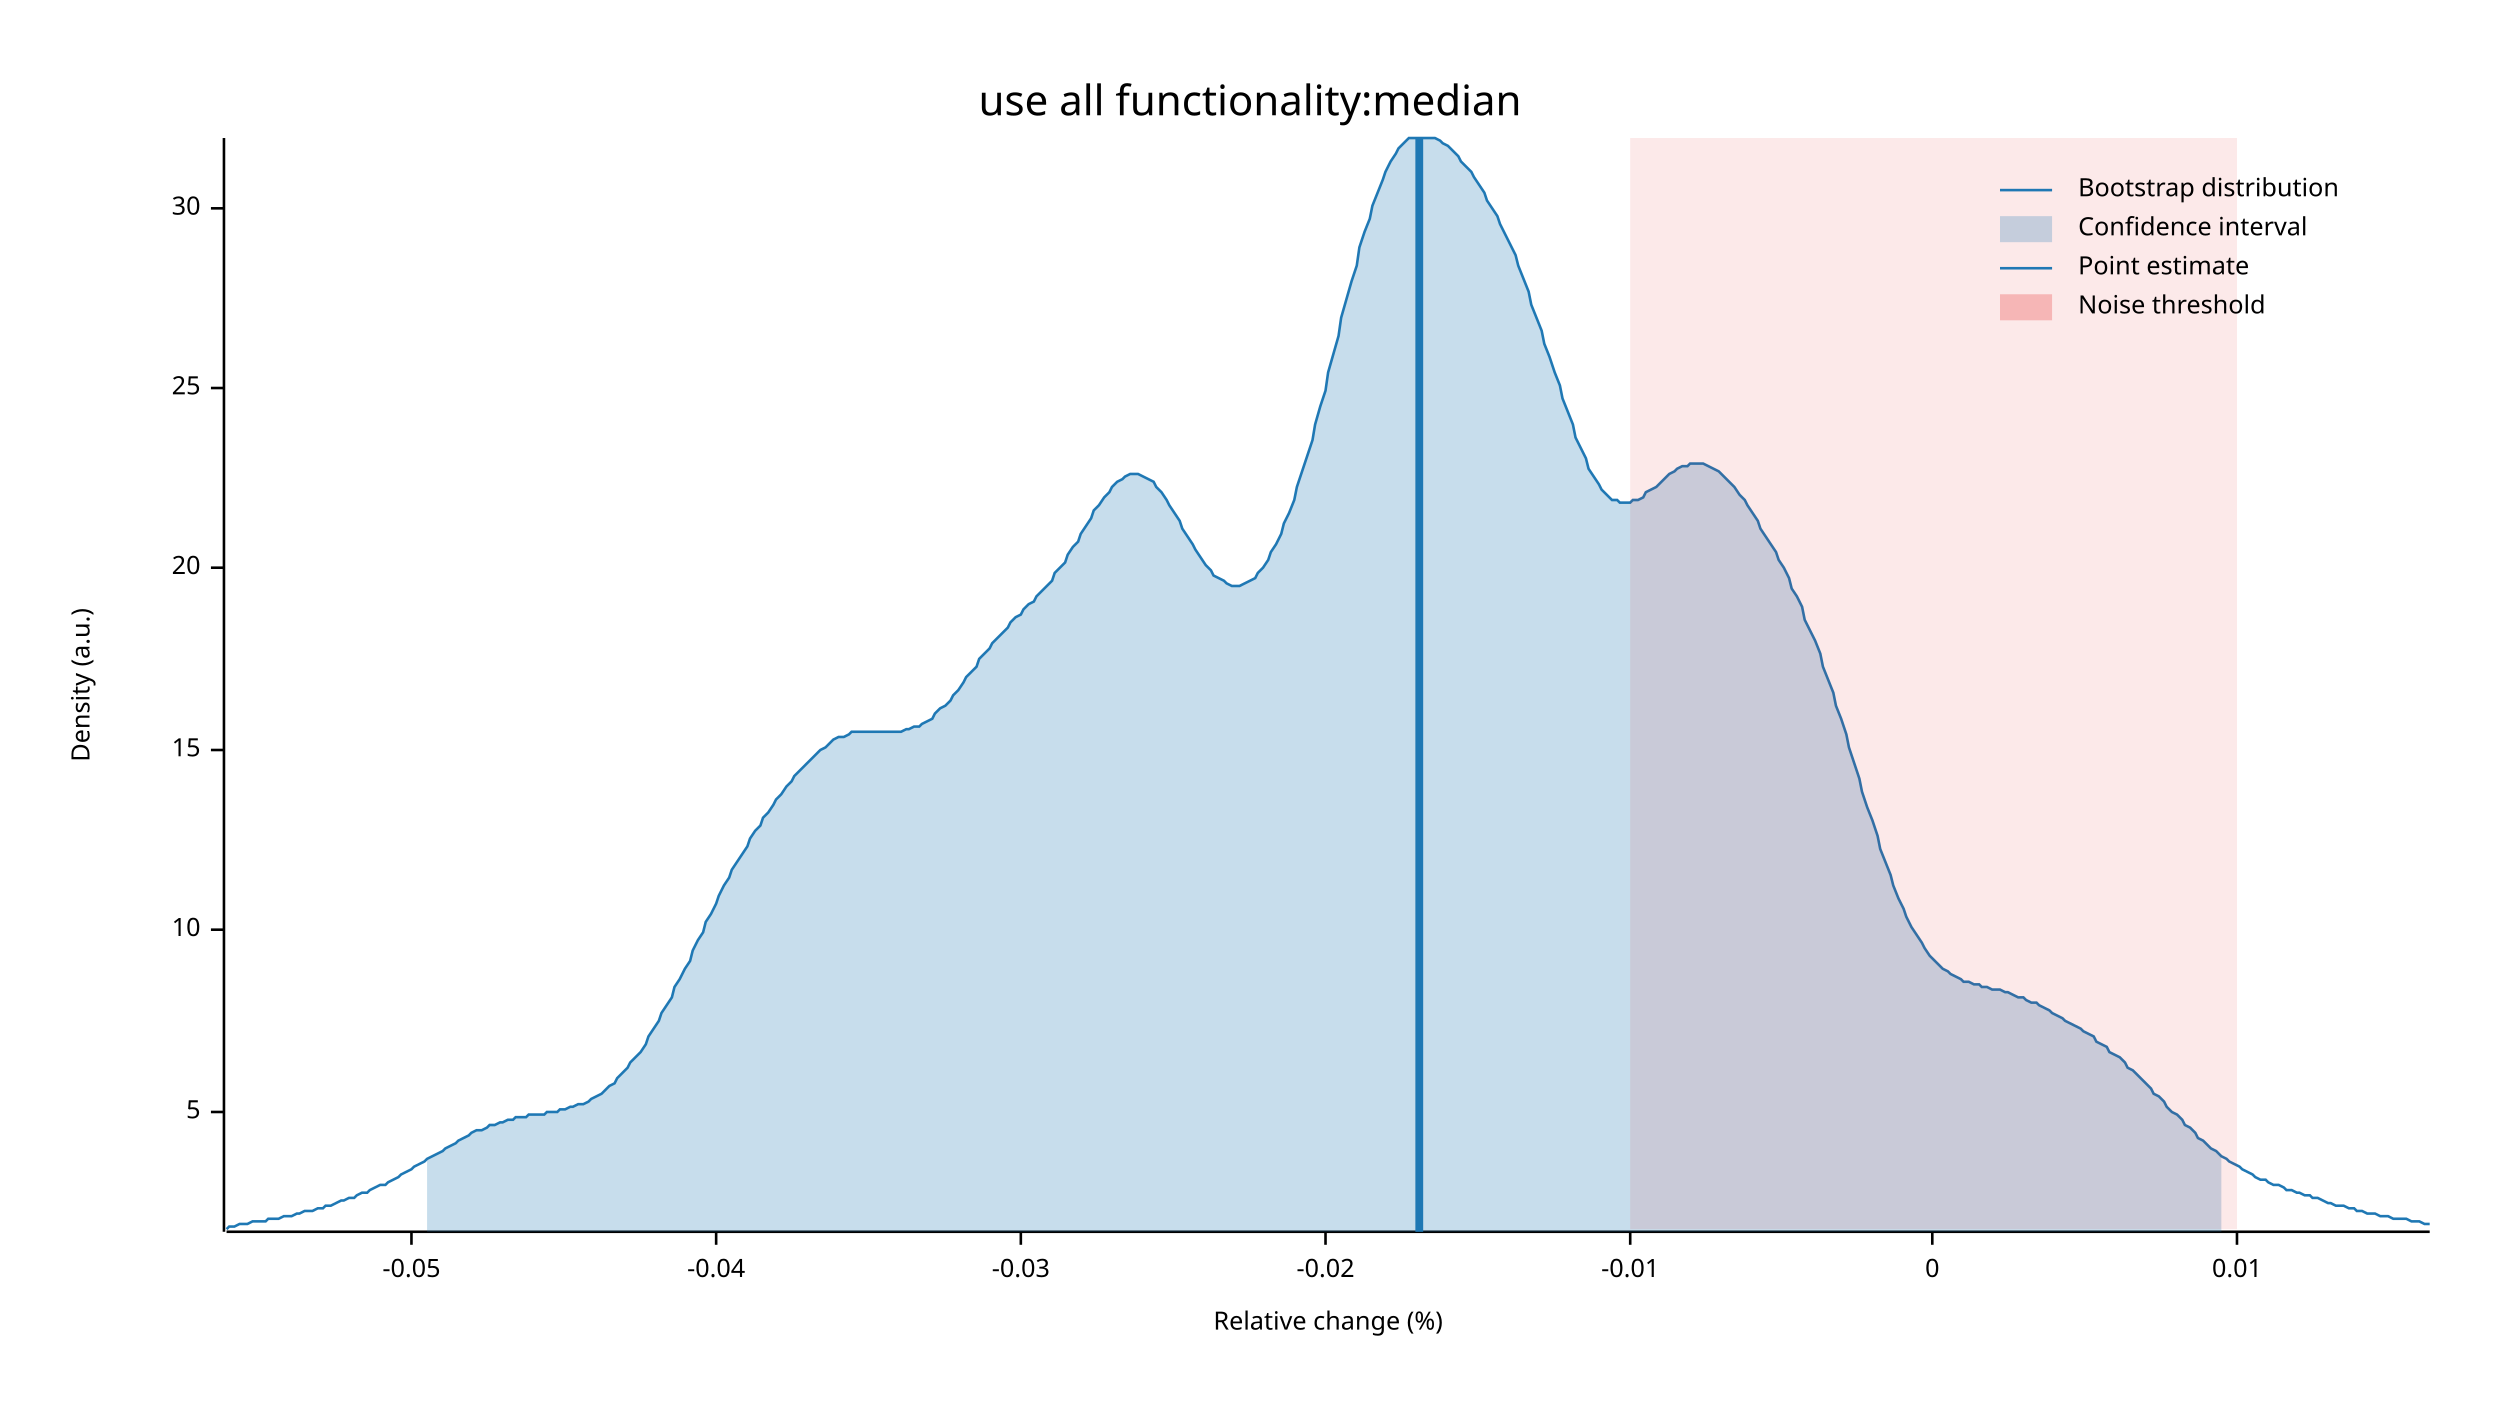
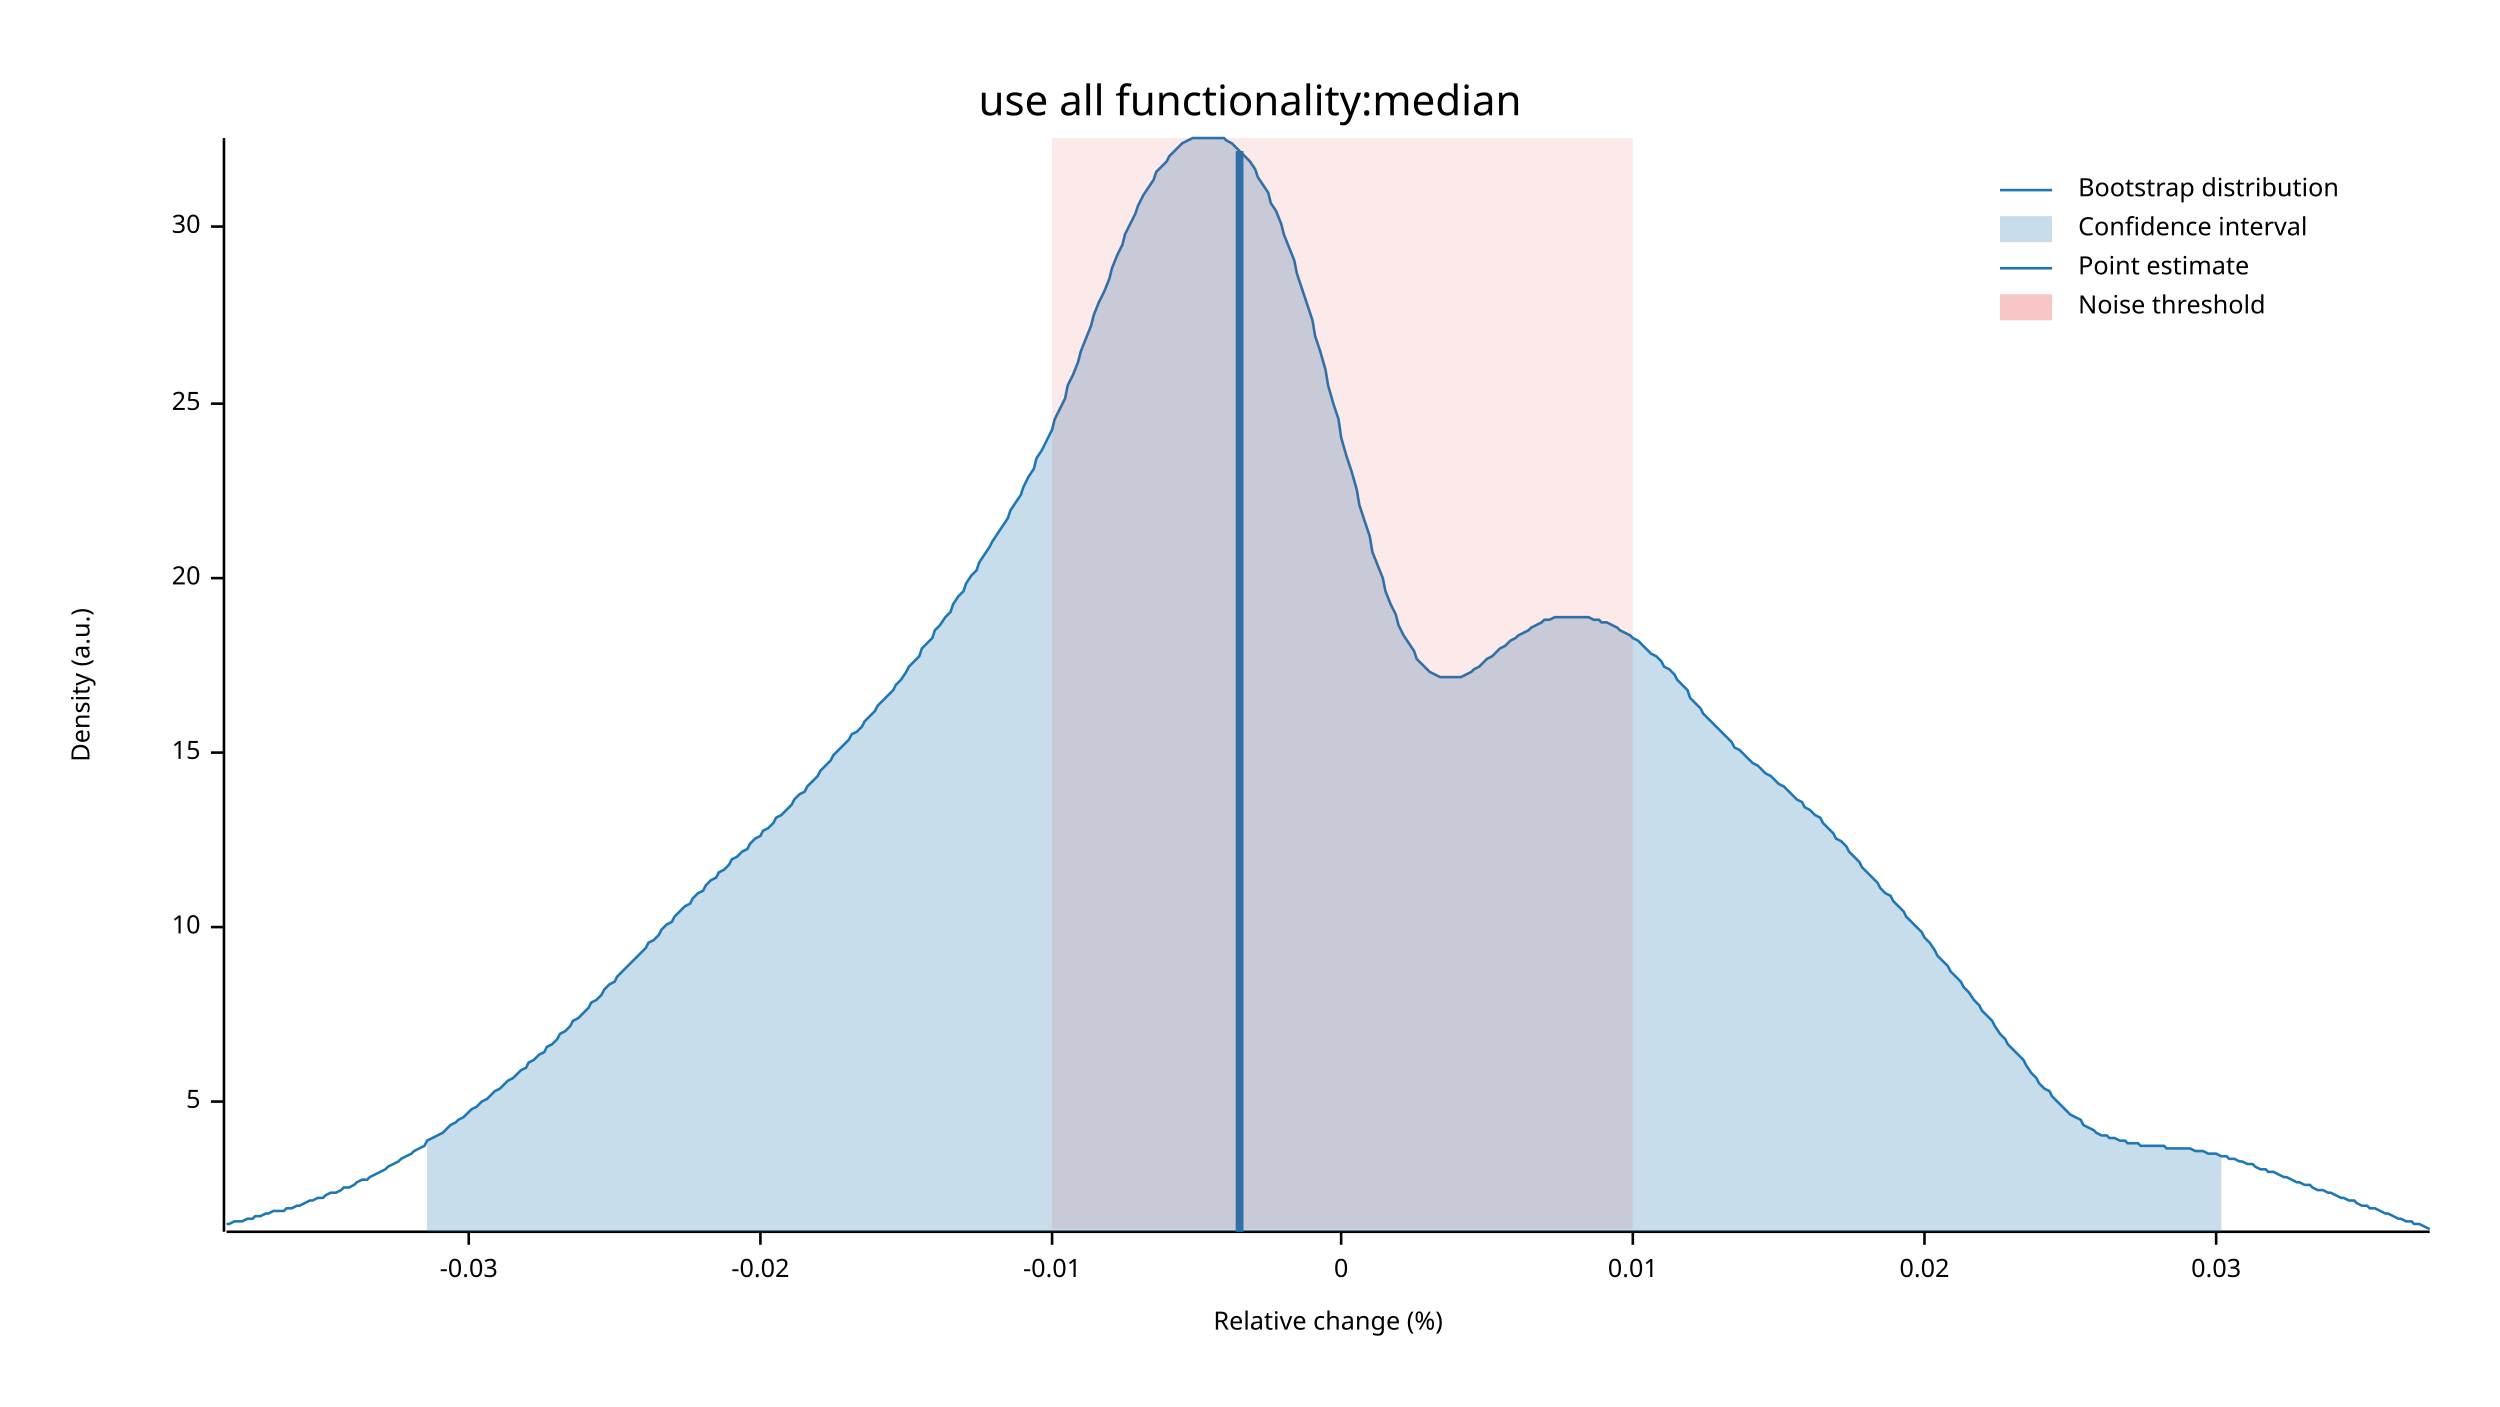
<svg xmlns="http://www.w3.org/2000/svg" width="960" height="540">
  <text x="480" y="32" dy="0.76em" text-anchor="middle" font-family="sans-serif" font-size="16.129" opacity="1" fill="#000000">
use all functionality:median
</text>
  <text x="27" y="263" dy="0.76em" text-anchor="middle" font-family="sans-serif" font-size="9.677" opacity="1" fill="#000000" transform="rotate(270, 27, 263)">
Density (a.u.)
</text>
  <text x="510" y="513" dy="-0.5ex" text-anchor="middle" font-family="sans-serif" font-size="9.677" opacity="1" fill="#000000">
Relative change (%)
</text>
  <polyline fill="none" opacity="1" stroke="#000000" stroke-width="1" points="86,53 86,473 " />
-   <text x="77" y="427" dy="0.5ex" text-anchor="end" font-family="sans-serif" font-size="9.677" opacity="1" fill="#000000">
+   <text x="77" y="423" dy="0.5ex" text-anchor="end" font-family="sans-serif" font-size="9.677" opacity="1" fill="#000000">
5
</text>
-   <polyline fill="none" opacity="1" stroke="#000000" stroke-width="1" points="81,427 86,427 " />
-   <text x="77" y="357" dy="0.5ex" text-anchor="end" font-family="sans-serif" font-size="9.677" opacity="1" fill="#000000">
+   <polyline fill="none" opacity="1" stroke="#000000" stroke-width="1" points="81,423 86,423 " />
+   <text x="77" y="356" dy="0.5ex" text-anchor="end" font-family="sans-serif" font-size="9.677" opacity="1" fill="#000000">
10
</text>
-   <polyline fill="none" opacity="1" stroke="#000000" stroke-width="1" points="81,357 86,357 " />
-   <text x="77" y="288" dy="0.5ex" text-anchor="end" font-family="sans-serif" font-size="9.677" opacity="1" fill="#000000">
+   <polyline fill="none" opacity="1" stroke="#000000" stroke-width="1" points="81,356 86,356 " />
+   <text x="77" y="289" dy="0.5ex" text-anchor="end" font-family="sans-serif" font-size="9.677" opacity="1" fill="#000000">
15
</text>
-   <polyline fill="none" opacity="1" stroke="#000000" stroke-width="1" points="81,288 86,288 " />
-   <text x="77" y="218" dy="0.5ex" text-anchor="end" font-family="sans-serif" font-size="9.677" opacity="1" fill="#000000">
+   <polyline fill="none" opacity="1" stroke="#000000" stroke-width="1" points="81,289 86,289 " />
+   <text x="77" y="222" dy="0.5ex" text-anchor="end" font-family="sans-serif" font-size="9.677" opacity="1" fill="#000000">
20
</text>
-   <polyline fill="none" opacity="1" stroke="#000000" stroke-width="1" points="81,218 86,218 " />
-   <text x="77" y="149" dy="0.5ex" text-anchor="end" font-family="sans-serif" font-size="9.677" opacity="1" fill="#000000">
+   <polyline fill="none" opacity="1" stroke="#000000" stroke-width="1" points="81,222 86,222 " />
+   <text x="77" y="155" dy="0.5ex" text-anchor="end" font-family="sans-serif" font-size="9.677" opacity="1" fill="#000000">
25
</text>
-   <polyline fill="none" opacity="1" stroke="#000000" stroke-width="1" points="81,149 86,149 " />
-   <text x="77" y="80" dy="0.5ex" text-anchor="end" font-family="sans-serif" font-size="9.677" opacity="1" fill="#000000">
+   <polyline fill="none" opacity="1" stroke="#000000" stroke-width="1" points="81,155 86,155 " />
+   <text x="77" y="87" dy="0.5ex" text-anchor="end" font-family="sans-serif" font-size="9.677" opacity="1" fill="#000000">
30
</text>
-   <polyline fill="none" opacity="1" stroke="#000000" stroke-width="1" points="81,80 86,80 " />
+   <polyline fill="none" opacity="1" stroke="#000000" stroke-width="1" points="81,87 86,87 " />
  <polyline fill="none" opacity="1" stroke="#000000" stroke-width="1" points="87,473 933,473 " />
-   <text x="158" y="483" dy="0.76em" text-anchor="middle" font-family="sans-serif" font-size="9.677" opacity="1" fill="#000000">
- -0.05
- </text>
-   <polyline fill="none" opacity="1" stroke="#000000" stroke-width="1" points="158,473 158,478 " />
-   <text x="275" y="483" dy="0.76em" text-anchor="middle" font-family="sans-serif" font-size="9.677" opacity="1" fill="#000000">
- -0.04
- </text>
-   <polyline fill="none" opacity="1" stroke="#000000" stroke-width="1" points="275,473 275,478 " />
-   <text x="392" y="483" dy="0.76em" text-anchor="middle" font-family="sans-serif" font-size="9.677" opacity="1" fill="#000000">
+   <text x="180" y="483" dy="0.76em" text-anchor="middle" font-family="sans-serif" font-size="9.677" opacity="1" fill="#000000">
-0.03
</text>
-   <polyline fill="none" opacity="1" stroke="#000000" stroke-width="1" points="392,473 392,478 " />
-   <text x="509" y="483" dy="0.76em" text-anchor="middle" font-family="sans-serif" font-size="9.677" opacity="1" fill="#000000">
+   <polyline fill="none" opacity="1" stroke="#000000" stroke-width="1" points="180,473 180,478 " />
+   <text x="292" y="483" dy="0.76em" text-anchor="middle" font-family="sans-serif" font-size="9.677" opacity="1" fill="#000000">
-0.02
</text>
-   <polyline fill="none" opacity="1" stroke="#000000" stroke-width="1" points="509,473 509,478 " />
-   <text x="626" y="483" dy="0.76em" text-anchor="middle" font-family="sans-serif" font-size="9.677" opacity="1" fill="#000000">
+   <polyline fill="none" opacity="1" stroke="#000000" stroke-width="1" points="292,473 292,478 " />
+   <text x="404" y="483" dy="0.76em" text-anchor="middle" font-family="sans-serif" font-size="9.677" opacity="1" fill="#000000">
-0.01
</text>
-   <polyline fill="none" opacity="1" stroke="#000000" stroke-width="1" points="626,473 626,478 " />
-   <text x="742" y="483" dy="0.76em" text-anchor="middle" font-family="sans-serif" font-size="9.677" opacity="1" fill="#000000">
+   <polyline fill="none" opacity="1" stroke="#000000" stroke-width="1" points="404,473 404,478 " />
+   <text x="515" y="483" dy="0.76em" text-anchor="middle" font-family="sans-serif" font-size="9.677" opacity="1" fill="#000000">
0
</text>
-   <polyline fill="none" opacity="1" stroke="#000000" stroke-width="1" points="742,473 742,478 " />
-   <text x="859" y="483" dy="0.76em" text-anchor="middle" font-family="sans-serif" font-size="9.677" opacity="1" fill="#000000">
+   <polyline fill="none" opacity="1" stroke="#000000" stroke-width="1" points="515,473 515,478 " />
+   <text x="627" y="483" dy="0.76em" text-anchor="middle" font-family="sans-serif" font-size="9.677" opacity="1" fill="#000000">
0.01
</text>
-   <polyline fill="none" opacity="1" stroke="#000000" stroke-width="1" points="859,473 859,478 " />
-   <polyline fill="none" opacity="1" stroke="#1F78B4" stroke-width="1" points="87,472 88,471 90,471 92,470 93,470 95,470 97,469 98,469 100,469 102,469 103,468 105,468 107,468 109,467 110,467 112,467 114,466 115,466 117,465 119,465 120,465 122,464 124,464 125,463 127,463 129,462 131,461 132,461 134,460 136,460 137,459 139,458 141,458 142,457 144,456 146,455 148,455 149,454 151,453 153,452 154,451 156,450 158,449 159,448 161,447 163,446 164,445 166,444 168,443 170,442 171,441 173,440 175,439 176,438 178,437 180,436 181,435 183,434 185,434 187,433 188,432 190,432 192,431 193,431 195,430 197,430 198,429 200,429 202,429 203,428 205,428 207,428 209,428 210,427 212,427 214,427 215,426 217,426 219,425 220,425 222,424 224,424 226,423 227,422 229,421 231,420 232,419 234,417 236,416 237,414 239,412 241,410 242,408 244,406 246,404 248,401 249,398 251,395 253,392 254,389 256,386 258,383 259,379 261,376 263,372 265,369 266,365 268,361 270,358 271,354 273,351 275,347 276,344 278,340 280,337 281,334 283,331 285,328 287,325 288,322 290,319 292,317 293,314 295,312 297,309 298,307 300,305 302,302 304,300 305,298 307,296 309,294 310,293 312,291 314,289 315,288 317,287 319,285 320,284 322,283 324,283 326,282 327,281 329,281 331,281 332,281 334,281 336,281 337,281 339,281 341,281 343,281 344,281 346,281 348,280 349,280 351,279 353,279 354,278 356,277 358,276 359,274 361,272 363,271 365,269 366,267 368,265 370,262 371,260 373,258 375,256 376,253 378,251 380,249 381,247 383,245 385,243 387,241 388,239 390,237 392,236 393,234 395,232 397,231 398,229 400,227 402,225 404,223 405,220 407,218 409,216 410,213 412,210 414,208 415,205 417,202 419,199 420,196 422,194 424,191 426,189 427,187 429,185 431,184 432,183 434,182 436,182 437,182 439,183 441,184 443,185 444,187 446,189 448,192 449,194 451,197 453,200 454,203 456,206 458,209 459,211 461,214 463,217 465,219 466,221 468,222 470,223 471,224 473,225 475,225 476,225 478,224 480,223 482,222 483,220 485,218 487,215 488,212 490,209 492,205 493,201 495,197 497,192 498,187 500,181 502,175 504,169 505,163 507,156 509,150 510,143 512,136 514,129 515,122 517,115 519,108 521,102 522,95 524,89 526,84 527,79 529,74 531,69 532,66 534,62 536,59 537,57 539,55 541,53 543,53 544,53 546,53 548,53 549,53 551,53 553,54 554,55 556,56 558,58 560,60 561,62 563,64 565,66 566,68 568,71 570,74 571,77 573,80 575,83 576,86 578,90 580,94 582,98 583,102 585,107 587,112 588,117 590,122 592,127 593,132 595,137 597,143 599,148 600,153 602,158 604,163 605,168 607,172 609,176 610,180 612,183 614,186 615,188 617,190 619,192 621,192 622,193 624,193 626,193 627,192 629,192 631,191 632,189 634,188 636,187 638,185 639,184 641,182 643,181 644,180 646,179 648,179 649,178 651,178 653,178 654,178 656,179 658,180 660,181 661,182 663,184 665,186 666,187 668,190 670,192 671,194 673,197 675,200 676,203 678,206 680,209 682,212 683,215 685,218 687,222 688,226 690,229 692,233 693,238 695,242 697,246 699,251 700,256 702,261 704,266 705,271 707,276 709,282 710,287 712,293 714,299 715,304 717,310 719,315 721,321 722,326 724,331 726,336 727,340 729,345 731,349 732,352 734,356 736,359 738,362 739,364 741,367 743,369 744,370 746,372 748,373 749,374 751,375 753,376 754,377 756,377 758,378 760,378 761,379 763,379 765,380 766,380 768,380 770,381 771,381 773,382 775,383 777,383 778,384 780,385 782,385 783,386 785,387 787,388 788,389 790,390 792,391 793,392 795,393 797,394 799,395 800,396 802,397 804,398 805,400 807,401 809,402 810,404 812,405 814,406 816,408 817,410 819,411 821,413 822,414 824,416 826,418 827,420 829,421 831,423 832,425 834,427 836,428 838,430 839,432 841,433 843,435 844,437 846,438 848,440 849,441 851,442 853,444 855,445 856,446 858,447 860,448 861,449 863,450 865,451 866,452 868,453 870,453 871,454 873,455 875,455 877,456 878,457 880,457 882,458 883,458 885,459 887,459 888,460 890,460 892,461 894,462 895,462 897,463 899,463 900,463 902,464 904,464 905,465 907,465 909,466 910,466 912,466 914,467 916,467 917,467 919,468 921,468 922,468 924,468 926,469 927,469 929,469 931,470 933,470 " />
-   <polygon opacity="0.25" fill="#1F78B4" points="164,445 166,444 168,443 170,442 171,441 173,440 175,439 176,438 178,437 180,436 181,435 183,434 185,434 187,433 188,432 190,432 192,431 193,431 195,430 197,430 198,429 200,429 202,429 203,428 205,428 207,428 209,428 210,427 212,427 214,427 215,426 217,426 219,425 220,425 222,424 224,424 226,423 227,422 229,421 231,420 232,419 234,417 236,416 237,414 239,412 241,410 242,408 244,406 246,404 248,401 249,398 251,395 253,392 254,389 256,386 258,383 259,379 261,376 263,372 265,369 266,365 268,361 270,358 271,354 273,351 275,347 276,344 278,340 280,337 281,334 283,331 285,328 287,325 288,322 290,319 292,317 293,314 295,312 297,309 298,307 300,305 302,302 304,300 305,298 307,296 309,294 310,293 312,291 314,289 315,288 317,287 319,285 320,284 322,283 324,283 326,282 327,281 329,281 331,281 332,281 334,281 336,281 337,281 339,281 341,281 343,281 344,281 346,281 348,280 349,280 351,279 353,279 354,278 356,277 358,276 359,274 361,272 363,271 365,269 366,267 368,265 370,262 371,260 373,258 375,256 376,253 378,251 380,249 381,247 383,245 385,243 387,241 388,239 390,237 392,236 393,234 395,232 397,231 398,229 400,227 402,225 404,223 405,220 407,218 409,216 410,213 412,210 414,208 415,205 417,202 419,199 420,196 422,194 424,191 426,189 427,187 429,185 431,184 432,183 434,182 436,182 437,182 439,183 441,184 443,185 444,187 446,189 448,192 449,194 451,197 453,200 454,203 456,206 458,209 459,211 461,214 463,217 465,219 466,221 468,222 470,223 471,224 473,225 475,225 476,225 478,224 480,223 482,222 483,220 485,218 487,215 488,212 490,209 492,205 493,201 495,197 497,192 498,187 500,181 502,175 504,169 505,163 507,156 509,150 510,143 512,136 514,129 515,122 517,115 519,108 521,102 522,95 524,89 526,84 527,79 529,74 531,69 532,66 534,62 536,59 537,57 539,55 541,53 543,53 544,53 546,53 548,53 549,53 551,53 553,54 554,55 556,56 558,58 560,60 561,62 563,64 565,66 566,68 568,71 570,74 571,77 573,80 575,83 576,86 578,90 580,94 582,98 583,102 585,107 587,112 588,117 590,122 592,127 593,132 595,137 597,143 599,148 600,153 602,158 604,163 605,168 607,172 609,176 610,180 612,183 614,186 615,188 617,190 619,192 621,192 622,193 624,193 626,193 627,192 629,192 631,191 632,189 634,188 636,187 638,185 639,184 641,182 643,181 644,180 646,179 648,179 649,178 651,178 653,178 654,178 656,179 658,180 660,181 661,182 663,184 665,186 666,187 668,190 670,192 671,194 673,197 675,200 676,203 678,206 680,209 682,212 683,215 685,218 687,222 688,226 690,229 692,233 693,238 695,242 697,246 699,251 700,256 702,261 704,266 705,271 707,276 709,282 710,287 712,293 714,299 715,304 717,310 719,315 721,321 722,326 724,331 726,336 727,340 729,345 731,349 732,352 734,356 736,359 738,362 739,364 741,367 743,369 744,370 746,372 748,373 749,374 751,375 753,376 754,377 756,377 758,378 760,378 761,379 763,379 765,380 766,380 768,380 770,381 771,381 773,382 775,383 777,383 778,384 780,385 782,385 783,386 785,387 787,388 788,389 790,390 792,391 793,392 795,393 797,394 799,395 800,396 802,397 804,398 805,400 807,401 809,402 810,404 812,405 814,406 816,408 817,410 819,411 821,413 822,414 824,416 826,418 827,420 829,421 831,423 832,425 834,427 836,428 838,430 839,432 841,433 843,435 844,437 846,438 848,440 849,441 851,442 853,444 853,473 164,473 " />
-   <polyline fill="none" opacity="1" stroke="#1F78B4" stroke-width="3" points="545,473 545,53 " />
-   <rect x="626" y="53" width="233" height="419" opacity="0.1" fill="#E31A1C" stroke="none" />
+   <polyline fill="none" opacity="1" stroke="#000000" stroke-width="1" points="627,473 627,478 " />
+   <text x="739" y="483" dy="0.76em" text-anchor="middle" font-family="sans-serif" font-size="9.677" opacity="1" fill="#000000">
+ 0.02
+ </text>
+   <polyline fill="none" opacity="1" stroke="#000000" stroke-width="1" points="739,473 739,478 " />
+   <text x="851" y="483" dy="0.76em" text-anchor="middle" font-family="sans-serif" font-size="9.677" opacity="1" fill="#000000">
+ 0.03
+ </text>
+   <polyline fill="none" opacity="1" stroke="#000000" stroke-width="1" points="851,473 851,478 " />
+   <polyline fill="none" opacity="1" stroke="#1F78B4" stroke-width="1" points="87,470 88,470 90,469 92,469 93,469 95,468 97,468 98,467 100,467 102,466 103,466 105,465 107,465 109,465 110,464 112,464 114,463 115,463 117,462 119,461 120,461 122,460 124,460 125,459 127,458 129,458 131,457 132,456 134,456 136,455 137,454 139,453 141,453 142,452 144,451 146,450 148,449 149,448 151,447 153,446 154,445 156,444 158,443 159,442 161,441 163,440 164,438 166,437 168,436 170,435 171,434 173,432 175,431 176,430 178,429 180,427 181,426 183,425 185,423 187,422 188,421 190,419 192,418 193,417 195,415 197,414 198,413 200,411 202,410 203,408 205,407 207,405 209,404 210,402 212,401 214,399 215,397 217,396 219,394 220,392 222,391 224,389 226,387 227,385 229,384 231,382 232,380 234,378 236,377 237,375 239,373 241,371 242,370 244,368 246,366 248,364 249,362 251,361 253,359 254,357 256,355 258,354 259,352 261,350 263,348 265,347 266,345 268,343 270,342 271,340 273,338 275,337 276,335 278,334 280,332 281,330 283,329 285,327 287,326 288,324 290,322 292,321 293,319 295,318 297,316 298,314 300,313 302,311 304,309 305,307 307,305 309,304 310,302 312,300 314,298 315,296 317,294 319,292 320,290 322,288 324,286 326,284 327,282 329,281 331,279 332,277 334,275 336,273 337,271 339,269 341,267 343,265 344,263 346,261 348,258 349,256 351,254 353,252 354,249 356,247 358,245 359,242 361,240 363,237 365,235 366,232 368,229 370,227 371,224 373,221 375,219 376,216 378,213 380,210 381,208 383,205 385,202 387,199 388,196 390,193 392,190 393,187 395,183 397,180 398,176 400,173 402,169 404,165 405,161 407,157 409,153 410,148 412,144 414,139 415,135 417,130 419,125 420,121 422,116 424,112 426,107 427,103 429,98 431,94 432,90 434,86 436,82 437,79 439,75 441,72 443,69 444,66 446,64 448,62 449,60 451,58 453,56 454,55 456,54 458,53 459,53 461,53 463,53 465,53 466,53 468,53 470,53 471,54 473,55 475,57 476,58 478,60 480,62 482,65 483,68 485,71 487,74 488,78 490,81 492,86 493,90 495,95 497,100 498,105 500,111 502,117 504,123 505,129 507,135 509,142 510,148 512,155 514,161 515,168 517,175 519,181 521,188 522,194 524,200 526,206 527,212 529,217 531,222 532,227 534,232 536,236 537,240 539,244 541,247 543,250 544,253 546,255 548,257 549,258 551,259 553,260 554,260 556,260 558,260 560,260 561,260 563,259 565,258 566,257 568,256 570,254 571,253 573,252 575,250 576,249 578,248 580,246 582,245 583,244 585,243 587,242 588,241 590,240 592,239 593,238 595,238 597,237 599,237 600,237 602,237 604,237 605,237 607,237 609,237 610,237 612,238 614,238 615,239 617,239 619,240 621,241 622,242 624,243 626,244 627,245 629,246 631,248 632,249 634,251 636,252 638,254 639,256 641,257 643,259 644,261 646,263 648,265 649,268 651,270 653,272 654,274 656,276 658,278 660,280 661,281 663,283 665,285 666,287 668,288 670,290 671,291 673,293 675,294 676,295 678,297 680,298 682,300 683,301 685,302 687,304 688,305 690,307 692,308 693,310 695,311 697,313 699,314 700,316 702,318 704,320 705,322 707,323 709,325 710,327 712,329 714,331 715,333 717,335 719,337 721,339 722,341 724,343 726,344 727,346 729,348 731,350 732,352 734,354 736,356 738,358 739,360 741,362 743,365 744,367 746,369 748,371 749,373 751,375 753,377 754,379 756,381 758,384 760,386 761,388 763,390 765,392 766,394 768,397 770,399 771,401 773,403 775,405 777,407 778,409 780,412 782,414 783,416 785,418 787,419 788,421 790,423 792,425 793,426 795,428 797,429 799,430 800,432 802,433 804,434 805,435 807,436 809,436 810,437 812,437 814,438 816,438 817,439 819,439 821,439 822,440 824,440 826,440 827,440 829,440 831,440 832,441 834,441 836,441 838,441 839,441 841,441 843,442 844,442 846,442 848,443 849,443 851,443 853,444 855,444 856,445 858,445 860,446 861,446 863,447 865,447 866,448 868,449 870,449 871,450 873,450 875,451 877,452 878,452 880,453 882,454 883,454 885,455 887,455 888,456 890,457 892,457 894,458 895,458 897,459 899,460 900,460 902,461 904,461 905,462 907,463 909,463 910,464 912,464 914,465 916,466 917,466 919,467 921,468 922,468 924,469 926,469 927,470 929,470 931,471 933,472 " />
+   <polygon opacity="0.25" fill="#1F78B4" points="164,438 166,437 168,436 170,435 171,434 173,432 175,431 176,430 178,429 180,427 181,426 183,425 185,423 187,422 188,421 190,419 192,418 193,417 195,415 197,414 198,413 200,411 202,410 203,408 205,407 207,405 209,404 210,402 212,401 214,399 215,397 217,396 219,394 220,392 222,391 224,389 226,387 227,385 229,384 231,382 232,380 234,378 236,377 237,375 239,373 241,371 242,370 244,368 246,366 248,364 249,362 251,361 253,359 254,357 256,355 258,354 259,352 261,350 263,348 265,347 266,345 268,343 270,342 271,340 273,338 275,337 276,335 278,334 280,332 281,330 283,329 285,327 287,326 288,324 290,322 292,321 293,319 295,318 297,316 298,314 300,313 302,311 304,309 305,307 307,305 309,304 310,302 312,300 314,298 315,296 317,294 319,292 320,290 322,288 324,286 326,284 327,282 329,281 331,279 332,277 334,275 336,273 337,271 339,269 341,267 343,265 344,263 346,261 348,258 349,256 351,254 353,252 354,249 356,247 358,245 359,242 361,240 363,237 365,235 366,232 368,229 370,227 371,224 373,221 375,219 376,216 378,213 380,210 381,208 383,205 385,202 387,199 388,196 390,193 392,190 393,187 395,183 397,180 398,176 400,173 402,169 404,165 405,161 407,157 409,153 410,148 412,144 414,139 415,135 417,130 419,125 420,121 422,116 424,112 426,107 427,103 429,98 431,94 432,90 434,86 436,82 437,79 439,75 441,72 443,69 444,66 446,64 448,62 449,60 451,58 453,56 454,55 456,54 458,53 459,53 461,53 463,53 465,53 466,53 468,53 470,53 471,54 473,55 475,57 476,58 478,60 480,62 482,65 483,68 485,71 487,74 488,78 490,81 492,86 493,90 495,95 497,100 498,105 500,111 502,117 504,123 505,129 507,135 509,142 510,148 512,155 514,161 515,168 517,175 519,181 521,188 522,194 524,200 526,206 527,212 529,217 531,222 532,227 534,232 536,236 537,240 539,244 541,247 543,250 544,253 546,255 548,257 549,258 551,259 553,260 554,260 556,260 558,260 560,260 561,260 563,259 565,258 566,257 568,256 570,254 571,253 573,252 575,250 576,249 578,248 580,246 582,245 583,244 585,243 587,242 588,241 590,240 592,239 593,238 595,238 597,237 599,237 600,237 602,237 604,237 605,237 607,237 609,237 610,237 612,238 614,238 615,239 617,239 619,240 621,241 622,242 624,243 626,244 627,245 629,246 631,248 632,249 634,251 636,252 638,254 639,256 641,257 643,259 644,261 646,263 648,265 649,268 651,270 653,272 654,274 656,276 658,278 660,280 661,281 663,283 665,285 666,287 668,288 670,290 671,291 673,293 675,294 676,295 678,297 680,298 682,300 683,301 685,302 687,304 688,305 690,307 692,308 693,310 695,311 697,313 699,314 700,316 702,318 704,320 705,322 707,323 709,325 710,327 712,329 714,331 715,333 717,335 719,337 721,339 722,341 724,343 726,344 727,346 729,348 731,350 732,352 734,354 736,356 738,358 739,360 741,362 743,365 744,367 746,369 748,371 749,373 751,375 753,377 754,379 756,381 758,384 760,386 761,388 763,390 765,392 766,394 768,397 770,399 771,401 773,403 775,405 777,407 778,409 780,412 782,414 783,416 785,418 787,419 788,421 790,423 792,425 793,426 795,428 797,429 799,430 800,432 802,433 804,434 805,435 807,436 809,436 810,437 812,437 814,438 816,438 817,439 819,439 821,439 822,440 824,440 826,440 827,440 829,440 831,440 832,441 834,441 836,441 838,441 839,441 841,441 843,442 844,442 846,442 848,443 849,443 851,443 853,444 853,473 164,473 " />
+   <polyline fill="none" opacity="1" stroke="#1F78B4" stroke-width="3" points="476,473 476,58 " />
+   <rect x="404" y="53" width="223" height="419" opacity="0.1" fill="#E31A1C" stroke="none" />
  <text x="798" y="68" dy="0.76em" text-anchor="start" font-family="sans-serif" font-size="9.677" opacity="1" fill="#000000">
Bootstrap distribution
</text>
  <text x="798" y="83" dy="0.76em" text-anchor="start" font-family="sans-serif" font-size="9.677" opacity="1" fill="#000000">
Confidence interval
</text>
  <text x="798" y="98" dy="0.76em" text-anchor="start" font-family="sans-serif" font-size="9.677" opacity="1" fill="#000000">
Point estimate
</text>
  <text x="798" y="113" dy="0.76em" text-anchor="start" font-family="sans-serif" font-size="9.677" opacity="1" fill="#000000">
Noise threshold
</text>
  <polyline fill="none" opacity="1" stroke="#1F78B4" stroke-width="1" points="768,73 788,73 " />
  <rect x="768" y="83" width="20" height="10" opacity="0.25" fill="#1F78B4" stroke="none" />
  <polyline fill="none" opacity="1" stroke="#1F78B4" stroke-width="1" points="768,103 788,103 " />
  <rect x="768" y="113" width="20" height="10" opacity="0.25" fill="#E31A1C" stroke="none" />
</svg>
